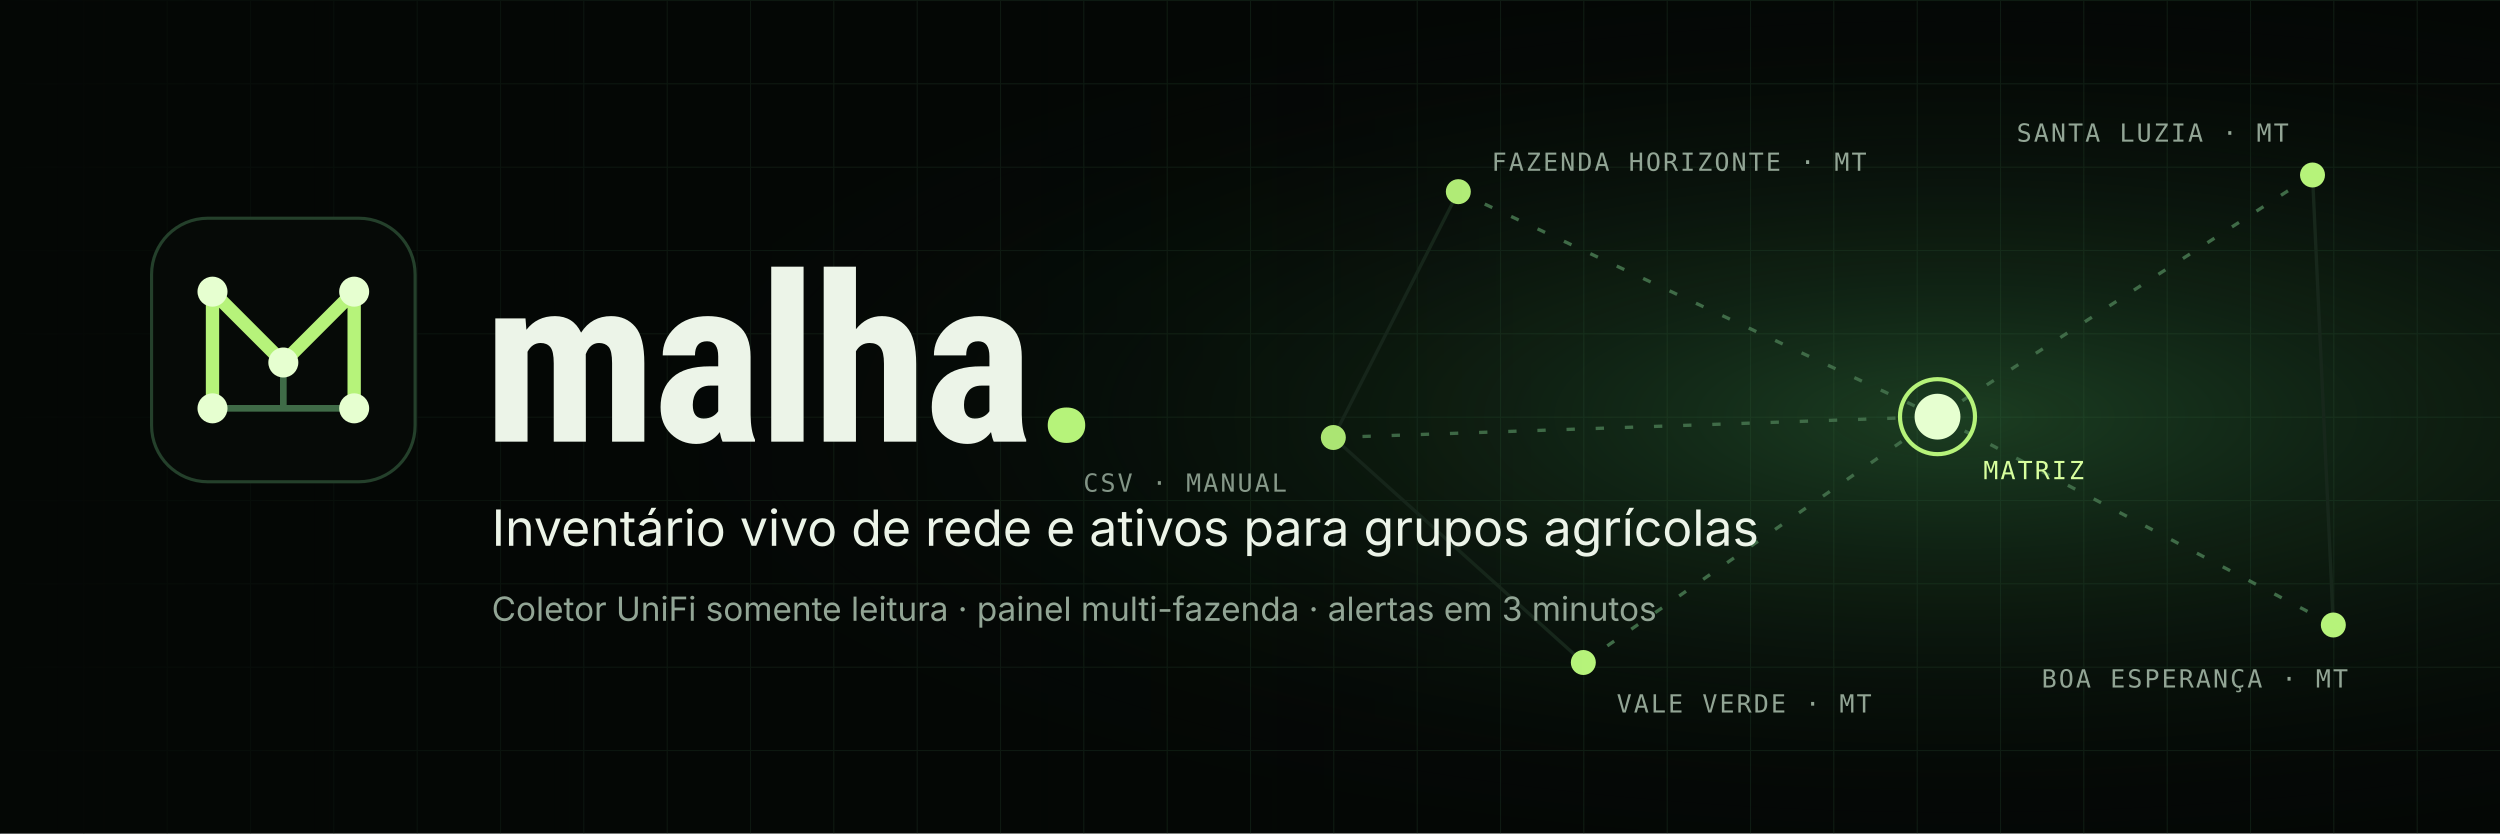
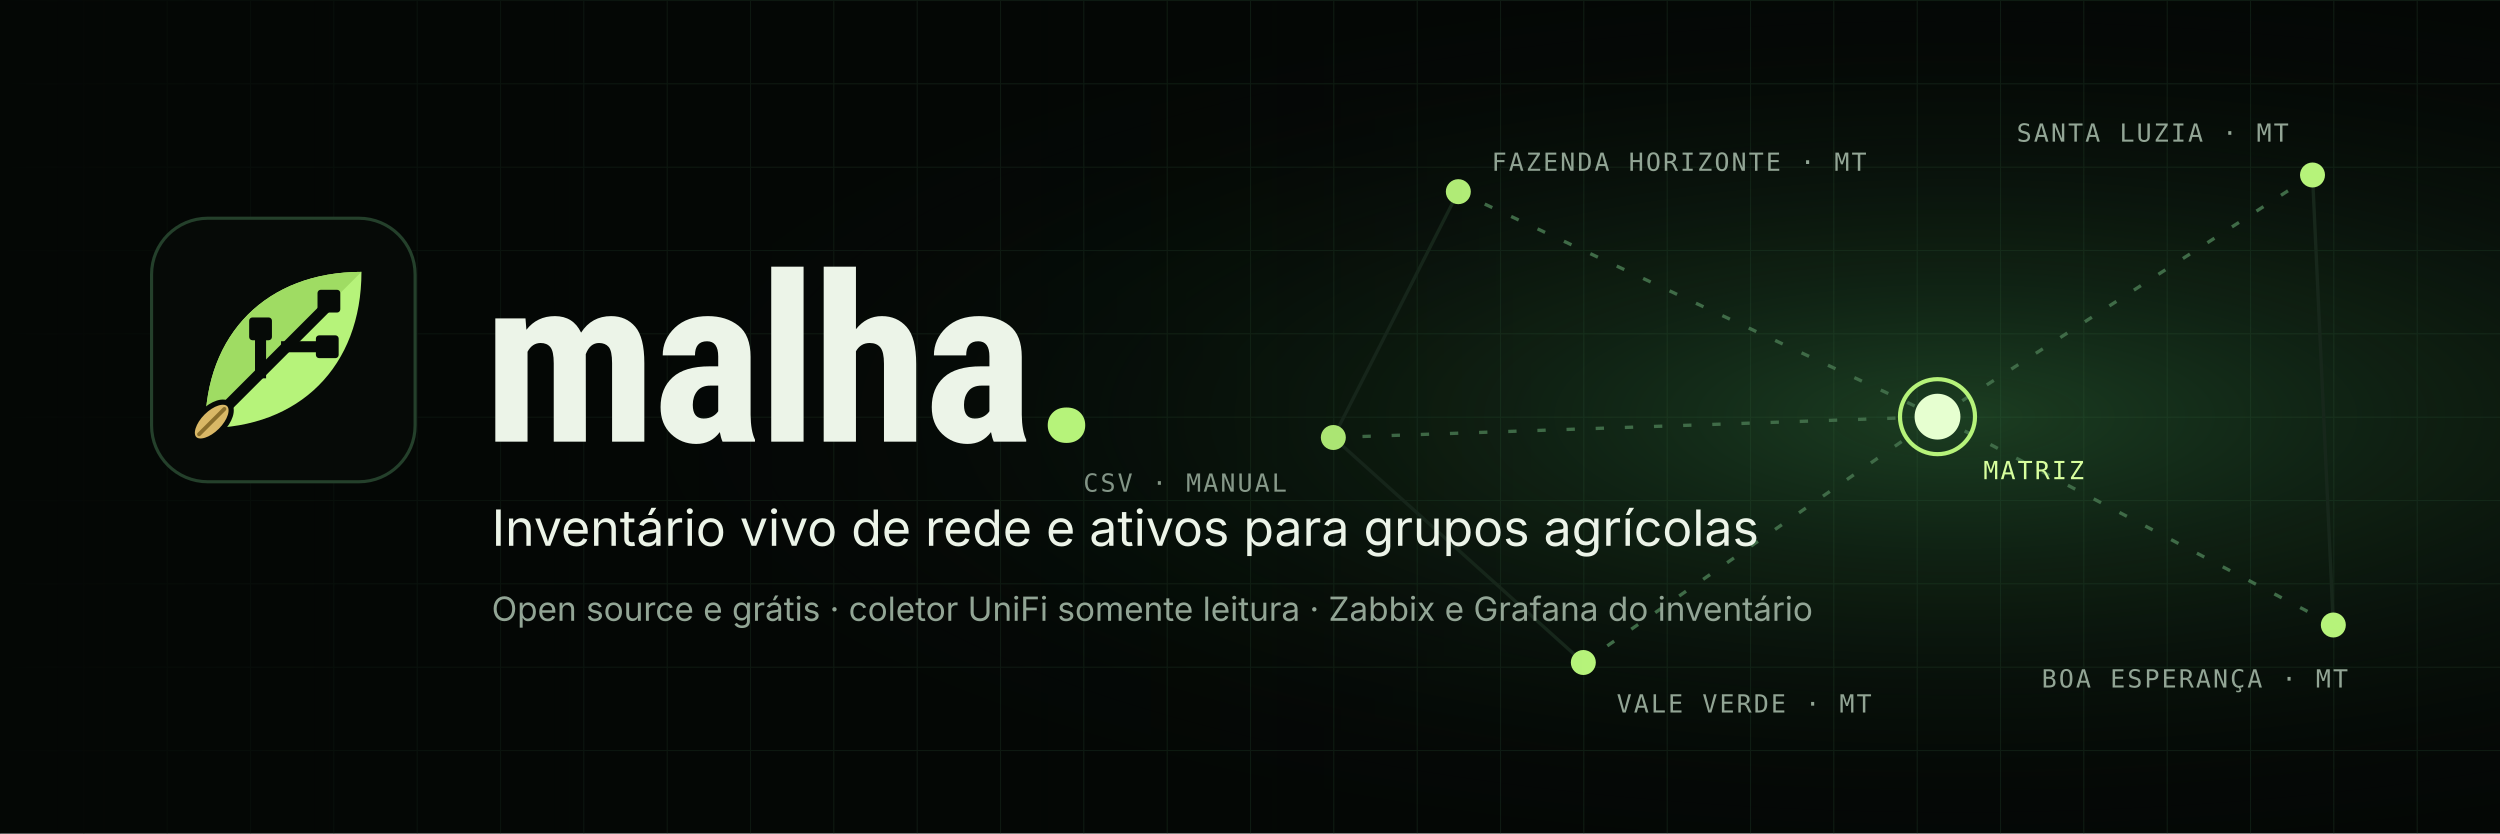
<svg xmlns="http://www.w3.org/2000/svg" viewBox="0 0 1200 400" width="1200" height="400" role="img" aria-labelledby="title desc">
  <defs>
    <pattern id="grid" width="40" height="40" patternUnits="userSpaceOnUse">
      <path d="M40 0H0V40" fill="none" stroke="#0f1c13" stroke-width="1" />
    </pattern>
    <radialGradient id="glow" cx="78%" cy="50%" r="55%">
      <stop offset="0" stop-color="#2f6b3a" stop-opacity=".55" />
      <stop offset="1" stop-color="#040705" stop-opacity="0" />
    </radialGradient>
    <linearGradient id="fade" x1="0" x2="1">
      <stop offset="0" stop-color="#040705" />
      <stop offset=".45" stop-color="#040705" stop-opacity=".2" />
      <stop offset="1" stop-color="#040705" stop-opacity="0" />
    </linearGradient>
  </defs>
  <style>
    .node { transform-box: fill-box; transform-origin: center; animation: pulse 2.8s ease-in-out infinite; }
    .n2 { animation-delay: .4s } .n3 { animation-delay: .8s } .n4 { animation-delay: 1.2s } .n5 { animation-delay: 1.6s }
    .link { stroke-dasharray: 4 10; animation: flow 1.6s linear infinite; }
    .farm { transform-box: fill-box; transform-origin: center; animation: blink 3.2s ease-in-out infinite; }
    .f2 { animation-delay: .6s } .f3 { animation-delay: 1.3s } .f4 { animation-delay: 2s } .f5 { animation-delay: 2.5s }
    .hub { transform-box: fill-box; transform-origin: center; animation: ring 2.4s ease-out infinite; }
    @keyframes pulse { 0%, 100% { opacity: .55; transform: scale(.85) } 50% { opacity: 1; transform: scale(1.15) } }
    @keyframes flow { to { stroke-dashoffset: -28 } }
    @keyframes blink { 0%, 100% { opacity: .45 } 40% { opacity: 1 } }
    @keyframes ring { 0% { opacity: .9; transform: scale(.6) } 100% { opacity: 0; transform: scale(2.6) } }
    @media (prefers-reduced-motion: reduce) {
      * { animation: none !important; }
    }
  </style>
  <rect width="1200" height="400" fill="#040705" />
  <rect width="1200" height="400" fill="url(#grid)" />
  <rect width="1200" height="400" fill="url(#glow)" />
  <g stroke="#3f6b47" stroke-width="1.6" fill="none">
    <path class="link" d="M700 92 L930 200" />
    <path class="link" d="M760 318 L930 200" />
    <path class="link" d="M1110 84 L930 200" />
    <path class="link" d="M1120 300 L930 200" />
    <path class="link" d="M640 210 L930 200" />
    <path d="M700 92 L640 210 L760 318" stroke="#17271b" />
    <path d="M1110 84 L1120 300" stroke="#17271b" />
  </g>
  <g fill="#b6f37a">
    <circle class="farm" cx="700" cy="92" r="6" />
    <circle class="farm f2" cx="760" cy="318" r="6" />
    <circle class="farm f3" cx="1110" cy="84" r="6" />
    <circle class="farm f4" cx="1120" cy="300" r="6" />
    <circle class="farm f5" cx="640" cy="210" r="6" />
  </g>
  <circle class="hub" cx="930" cy="200" r="18" fill="none" stroke="#b6f37a" stroke-width="2" />
  <circle cx="930" cy="200" r="11" fill="#e6ffd0" />
  <g font-family="ui-monospace, SFMono-Regular, Menlo, Consolas, monospace" font-size="12" fill="#92a595" letter-spacing="1">
    <text x="716" y="82">FAZENDA HORIZONTE · MT</text>
    <text x="776" y="342">VALE VERDE · MT</text>
    <text x="968" y="68">SANTA LUZIA · MT</text>
    <text x="980" y="330">BOA ESPERANÇA · MT</text>
    <text x="520" y="236">CSV · MANUAL</text>
    <text x="952" y="230" fill="#d8ff9e">MATRIZ</text>
  </g>
  <rect width="760" height="400" fill="url(#fade)" />
  <g transform="translate(72 104)">
    <rect x=".75" y=".75" width="126.5" height="126.5" rx="27" fill="#060a07" stroke="#24402b" stroke-width="1.5" />
-     <g transform="scale(2)">
-       <path d="M15 46V18l17 17 17-17v28" fill="none" stroke="#b6f37a" stroke-width="3.2" stroke-linejoin="round" stroke-linecap="round" />
-       <path d="M15 46h34M32 35v11" fill="none" stroke="#3f6b47" stroke-width="1.6" stroke-linecap="round" />
-       <g fill="#e6ffd0">
-         <circle class="node" cx="15" cy="18" r="3.6" />
-         <circle class="node n2" cx="49" cy="18" r="3.6" />
-         <circle class="node n3" cx="32" cy="35" r="3.6" />
-         <circle class="node n4" cx="15" cy="46" r="3.6" />
-         <circle class="node n5" cx="49" cy="46" r="3.6" />
+     <g transform="translate(14 14) scale(1.5625)">
+       <path d="M8 56C8 27 27 8 56 8c0 29-19 48-48 48Z" fill="#b6f37a" />
+       <path d="M8 56C8 27 27 8 56 8L8 56Z" fill="#9fdc63" />
+       <g stroke="#060a07" stroke-width="3.4" stroke-linecap="square" fill="none">
+         <path d="M15 49 45 19" />
+         <path d="M25 39V27M33 31h12" />
+       </g>
+       <g fill="#060a07">
+         <rect class="node" x="21.5" y="22" width="7" height="7" rx="1" />
+         <rect class="node n2" x="42" y="27.5" width="7" height="7" rx="1" />
+         <rect class="node n3" x="42.5" y="13.5" width="7" height="7" rx="1" />
+       </g>
+       <g transform="rotate(-45 10 54)">
+         <ellipse cx="10" cy="54" rx="7.5" ry="3.9" fill="#d9b866" stroke="#060a07" stroke-width="1.6" />
+         <path d="M4.5 54h11" stroke="#8a6f2c" stroke-width="1.2" stroke-linecap="round" />
      </g>
    </g>
  </g>
  <g font-family="'Barlow Condensed', 'Arial Narrow', 'Roboto Condensed', Impact, sans-serif" font-weight="700">
    <text x="232" y="212" font-size="112" fill="#ecf4e8" letter-spacing="-2">malha<tspan fill="#b6f37a">.</tspan>
    </text>
  </g>
  <g font-family="Inter, 'Segoe UI', Roboto, Helvetica, Arial, sans-serif">
    <text x="236" y="262" font-size="24" fill="#ecf4e8">Inventário vivo de rede e ativos para grupos agrícolas</text>
-     <text x="236" y="298" font-size="16" fill="#92a595">Coletor UniFi somente leitura · painel multi-fazenda · alertas em 3 minutos</text>
+     <text x="236" y="298" font-size="16" fill="#92a595">Open source e grátis · coletor UniFi somente leitura · Zabbix e Grafana do inventário</text>
  </g>
</svg>
